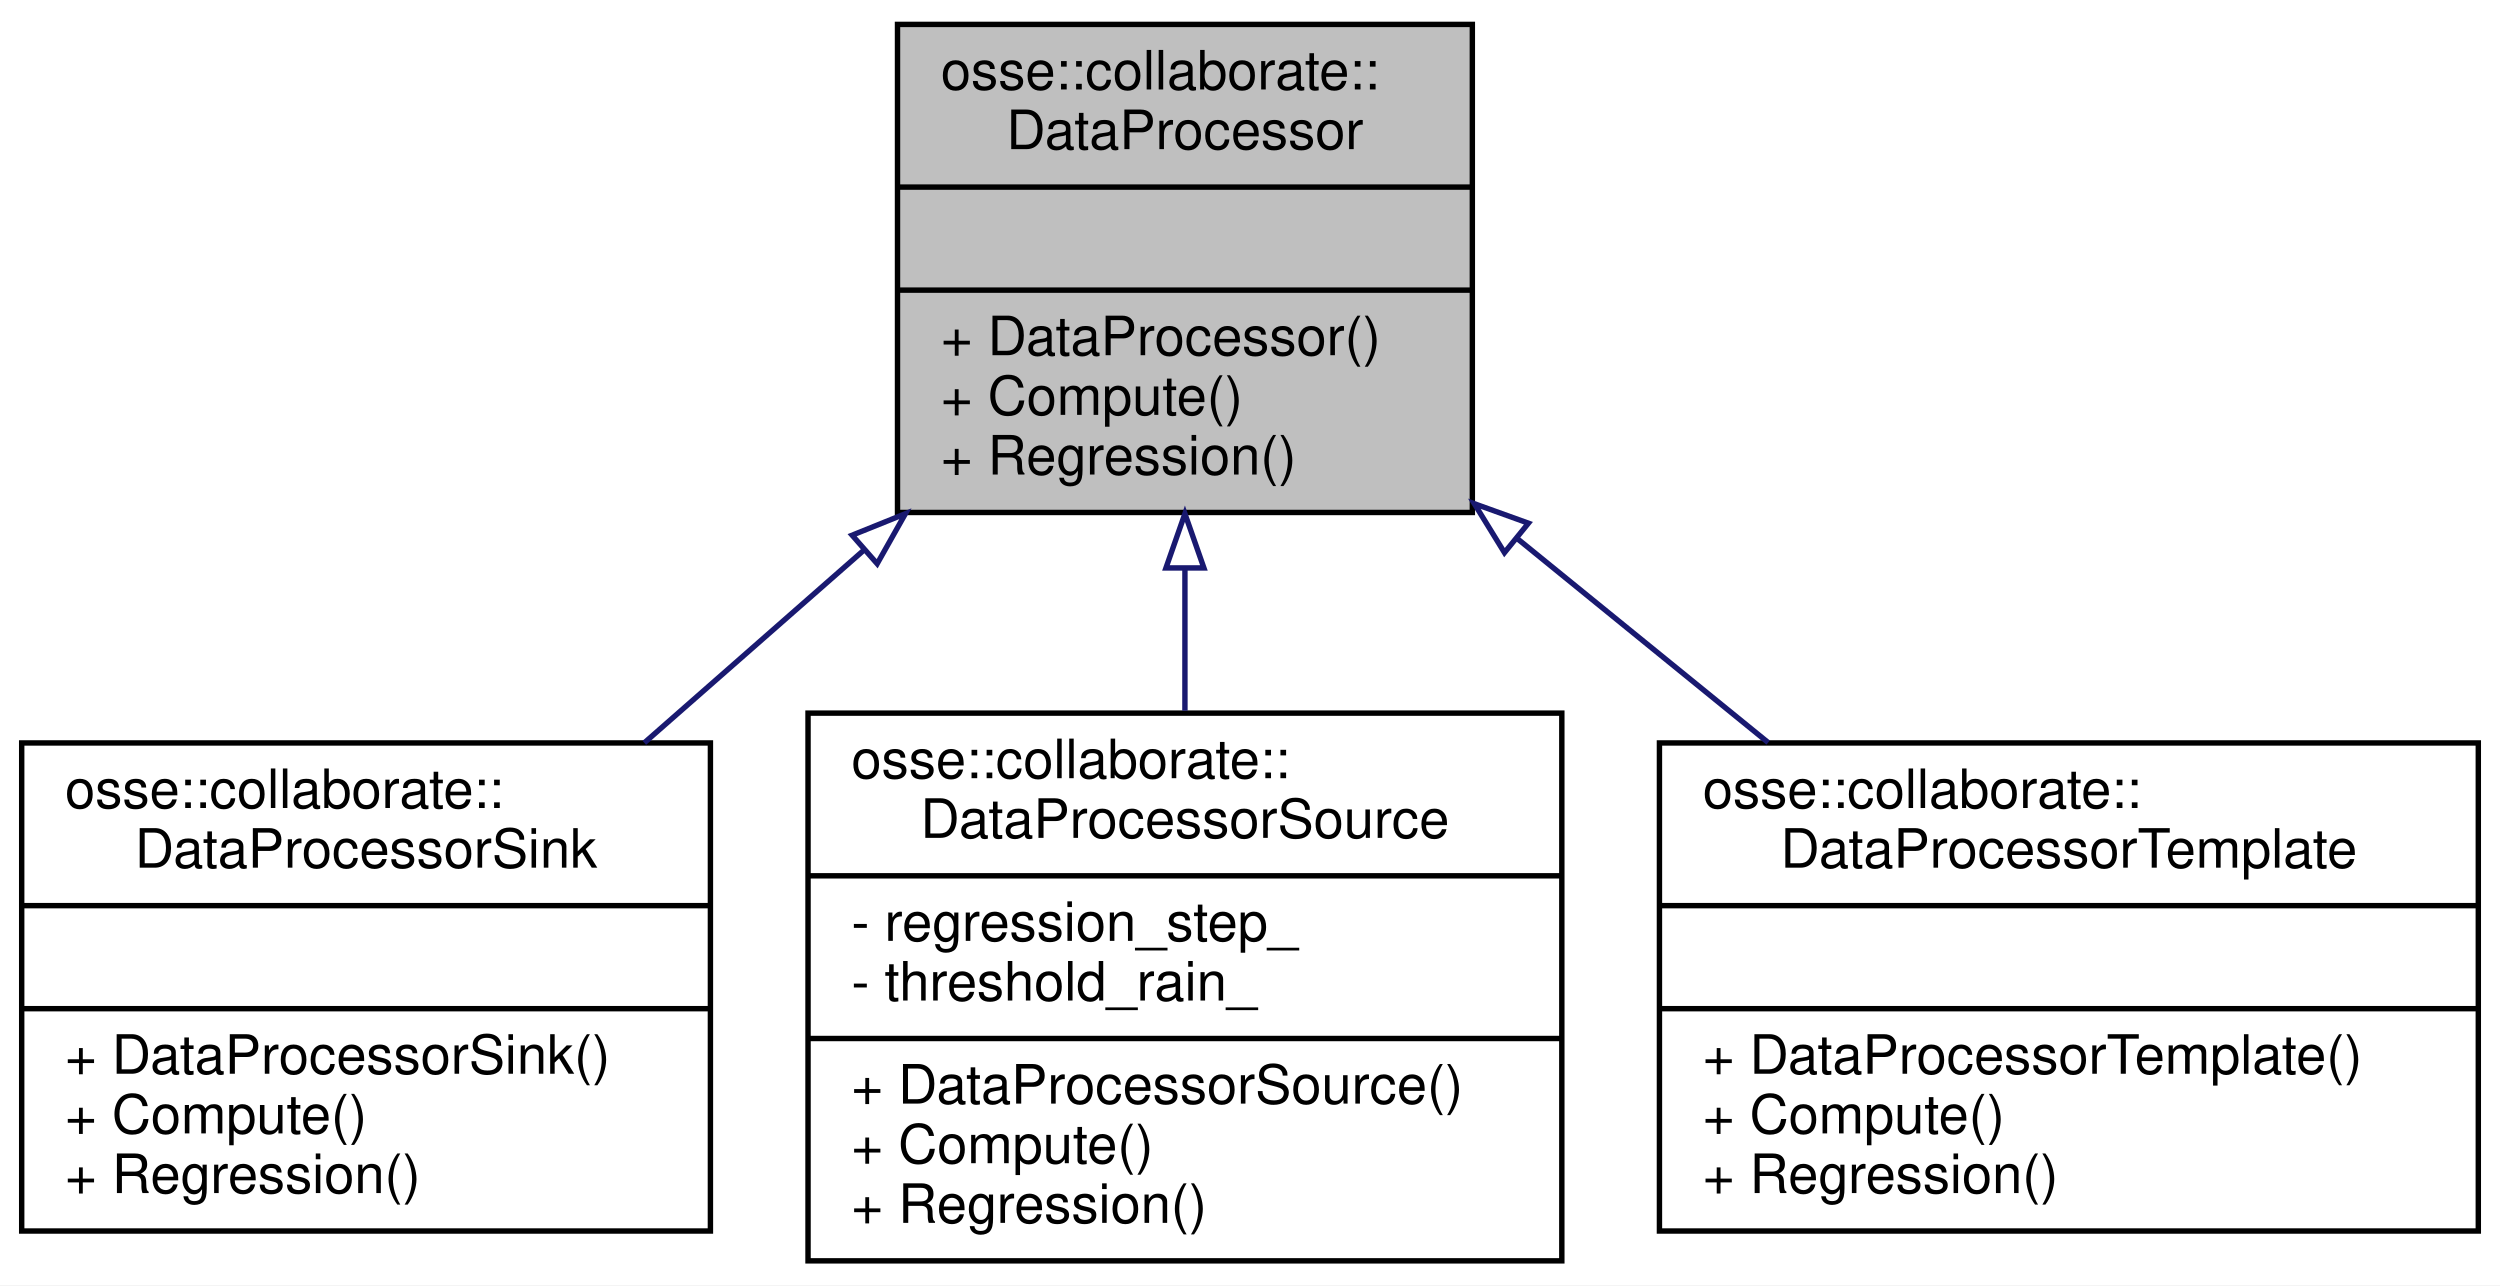
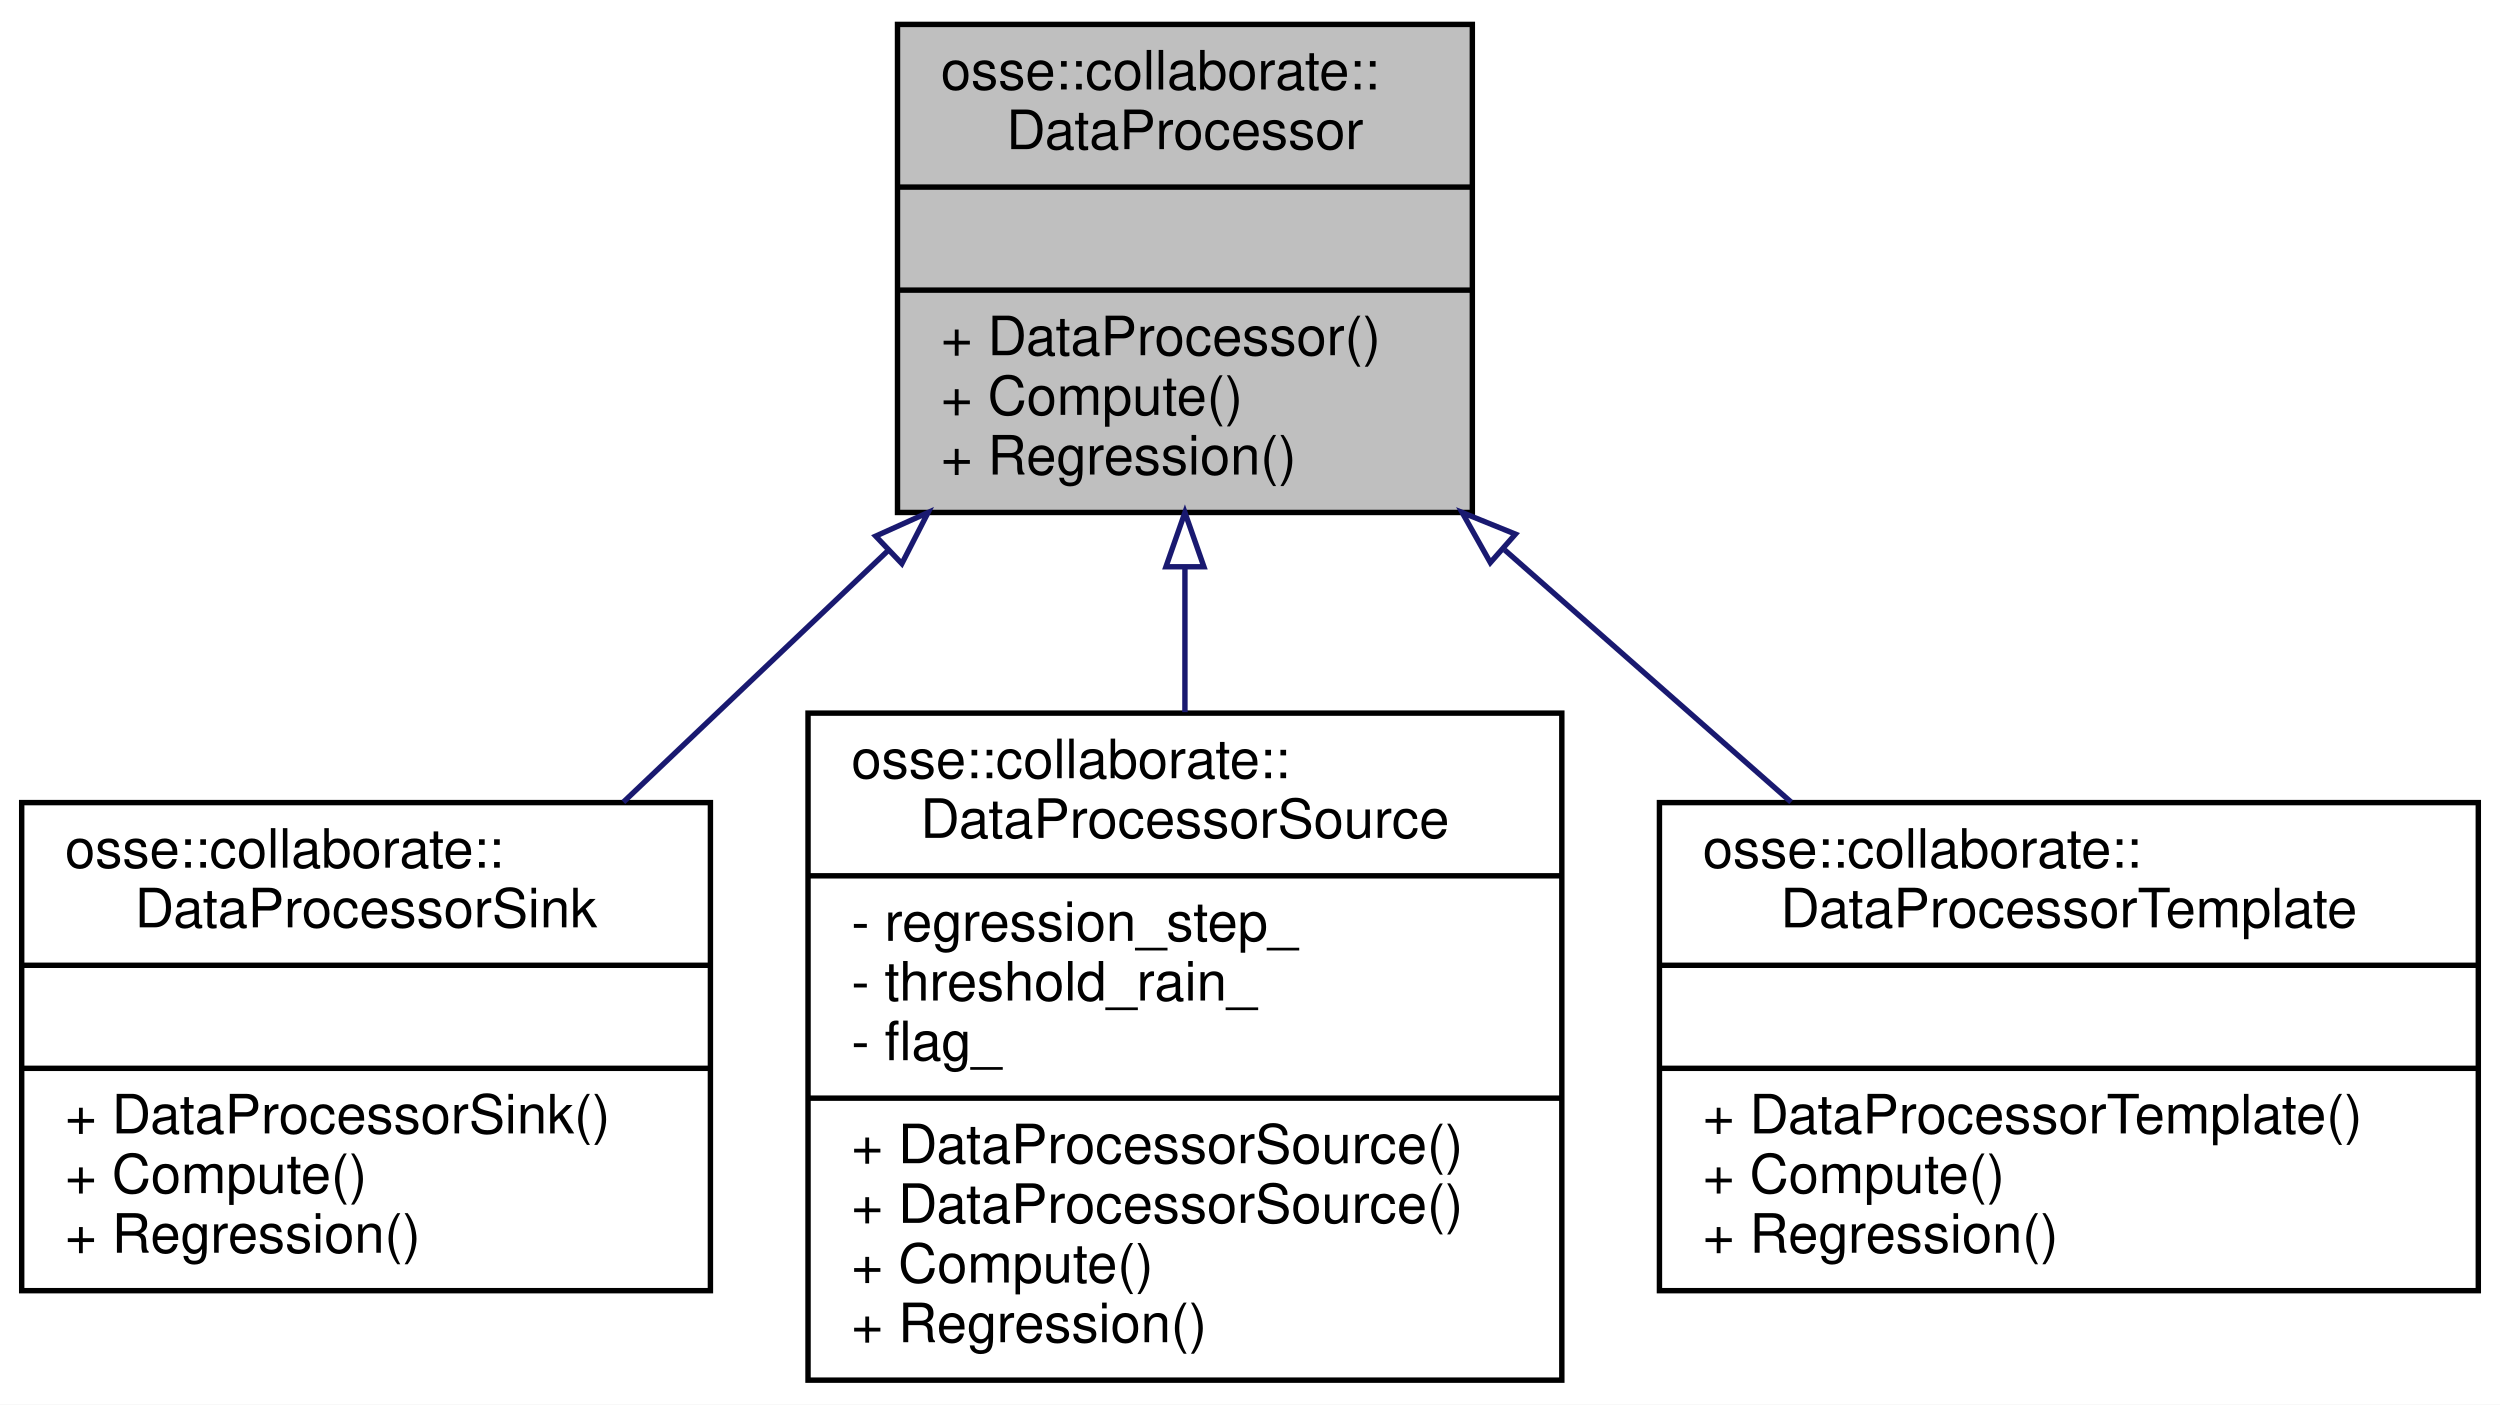
- <svg xmlns="http://www.w3.org/2000/svg" xmlns:xlink="http://www.w3.org/1999/xlink" width="461pt" height="237pt" viewBox="0.00 0.00 461.00 237.00">
-   <g id="graph0" class="graph" transform="scale(1 1) rotate(0) translate(4 233)">
-     <polygon fill="#ffffff" stroke="transparent" points="-4,4 -4,-233 457,-233 457,4 -4,4" />
+ <svg xmlns="http://www.w3.org/2000/svg" xmlns:xlink="http://www.w3.org/1999/xlink" width="461pt" height="259pt" viewBox="0.00 0.00 461.00 259.00">
+   <g id="graph0" class="graph" transform="scale(1 1) rotate(0) translate(4 255)">
+     <polygon fill="#ffffff" stroke="transparent" points="-4,4 -4,-255 457,-255 457,4 -4,4" />
    <g id="node1" class="node">
-       <polygon fill="#bfbfbf" stroke="#000000" points="161.5,-138.5 161.5,-228.5 267.5,-228.5 267.5,-138.5 161.5,-138.5" />
-       <text text-anchor="start" x="169.5" y="-216.5" font-family="Helvetica,sans-Serif" font-size="10.00" fill="#000000">osse::collaborate::</text>
-       <text text-anchor="middle" x="214.5" y="-205.5" font-family="Helvetica,sans-Serif" font-size="10.00" fill="#000000">DataProcessor</text>
-       <polyline fill="none" stroke="#000000" points="161.5,-198.5 267.5,-198.5 " />
-       <text text-anchor="middle" x="214.5" y="-186.5" font-family="Helvetica,sans-Serif" font-size="10.00" fill="#000000"> </text>
-       <polyline fill="none" stroke="#000000" points="161.5,-179.5 267.5,-179.5 " />
-       <text text-anchor="start" x="169.5" y="-167.5" font-family="Helvetica,sans-Serif" font-size="10.00" fill="#000000">+ DataProcessor()</text>
-       <text text-anchor="start" x="169.5" y="-156.5" font-family="Helvetica,sans-Serif" font-size="10.00" fill="#000000">+ Compute()</text>
-       <text text-anchor="start" x="169.5" y="-145.5" font-family="Helvetica,sans-Serif" font-size="10.00" fill="#000000">+ Regression()</text>
+       <polygon fill="#bfbfbf" stroke="#000000" points="161.5,-160.5 161.5,-250.5 267.5,-250.5 267.5,-160.5 161.5,-160.5" />
+       <text text-anchor="start" x="169.5" y="-238.5" font-family="Helvetica,sans-Serif" font-size="10.00" fill="#000000">osse::collaborate::</text>
+       <text text-anchor="middle" x="214.5" y="-227.5" font-family="Helvetica,sans-Serif" font-size="10.00" fill="#000000">DataProcessor</text>
+       <polyline fill="none" stroke="#000000" points="161.5,-220.5 267.5,-220.5 " />
+       <text text-anchor="middle" x="214.5" y="-208.5" font-family="Helvetica,sans-Serif" font-size="10.00" fill="#000000"> </text>
+       <polyline fill="none" stroke="#000000" points="161.5,-201.5 267.5,-201.5 " />
+       <text text-anchor="start" x="169.5" y="-189.5" font-family="Helvetica,sans-Serif" font-size="10.00" fill="#000000">+ DataProcessor()</text>
+       <text text-anchor="start" x="169.5" y="-178.5" font-family="Helvetica,sans-Serif" font-size="10.00" fill="#000000">+ Compute()</text>
+       <text text-anchor="start" x="169.5" y="-167.5" font-family="Helvetica,sans-Serif" font-size="10.00" fill="#000000">+ Regression()</text>
    </g>
    <g id="node2" class="node">
      <g id="a_node2">
        <a xlink:href="classosse_1_1collaborate_1_1_data_processor_sink.html" target="_top" xlink:title="A sink satellite's internal data processor. ">
-           <polygon fill="#ffffff" stroke="#000000" points="0,-6 0,-96 127,-96 127,-6 0,-6" />
-           <text text-anchor="start" x="8" y="-84" font-family="Helvetica,sans-Serif" font-size="10.00" fill="#000000">osse::collaborate::</text>
-           <text text-anchor="middle" x="63.5" y="-73" font-family="Helvetica,sans-Serif" font-size="10.00" fill="#000000">DataProcessorSink</text>
-           <polyline fill="none" stroke="#000000" points="0,-66 127,-66 " />
-           <text text-anchor="middle" x="63.5" y="-54" font-family="Helvetica,sans-Serif" font-size="10.00" fill="#000000"> </text>
-           <polyline fill="none" stroke="#000000" points="0,-47 127,-47 " />
-           <text text-anchor="start" x="8" y="-35" font-family="Helvetica,sans-Serif" font-size="10.00" fill="#000000">+ DataProcessorSink()</text>
-           <text text-anchor="start" x="8" y="-24" font-family="Helvetica,sans-Serif" font-size="10.00" fill="#000000">+ Compute()</text>
-           <text text-anchor="start" x="8" y="-13" font-family="Helvetica,sans-Serif" font-size="10.00" fill="#000000">+ Regression()</text>
+           <polygon fill="#ffffff" stroke="#000000" points="0,-17 0,-107 127,-107 127,-17 0,-17" />
+           <text text-anchor="start" x="8" y="-95" font-family="Helvetica,sans-Serif" font-size="10.00" fill="#000000">osse::collaborate::</text>
+           <text text-anchor="middle" x="63.5" y="-84" font-family="Helvetica,sans-Serif" font-size="10.00" fill="#000000">DataProcessorSink</text>
+           <polyline fill="none" stroke="#000000" points="0,-77 127,-77 " />
+           <text text-anchor="middle" x="63.5" y="-65" font-family="Helvetica,sans-Serif" font-size="10.00" fill="#000000"> </text>
+           <polyline fill="none" stroke="#000000" points="0,-58 127,-58 " />
+           <text text-anchor="start" x="8" y="-46" font-family="Helvetica,sans-Serif" font-size="10.00" fill="#000000">+ DataProcessorSink()</text>
+           <text text-anchor="start" x="8" y="-35" font-family="Helvetica,sans-Serif" font-size="10.00" fill="#000000">+ Compute()</text>
+           <text text-anchor="start" x="8" y="-24" font-family="Helvetica,sans-Serif" font-size="10.00" fill="#000000">+ Regression()</text>
        </a>
      </g>
    </g>
    <g id="edge1" class="edge">
-       <path fill="none" stroke="#191970" d="M155.195,-131.461C141.85,-119.751 127.797,-107.419 114.811,-96.025" />
-       <polygon fill="none" stroke="#191970" points="153.132,-134.307 162.957,-138.272 157.749,-129.045 153.132,-134.307" />
+       <path fill="none" stroke="#191970" d="M159.885,-153.597C143.867,-138.375 126.487,-121.859 110.954,-107.097" />
+       <polygon fill="none" stroke="#191970" points="157.477,-156.138 167.137,-160.489 162.299,-151.064 157.477,-156.138" />
    </g>
    <g id="node3" class="node">
      <g id="a_node3">
        <a xlink:href="classosse_1_1collaborate_1_1_data_processor_source.html" target="_top" xlink:title="A source/informer satellite's internal data processor. ">
-           <polygon fill="#ffffff" stroke="#000000" points="145,-.5 145,-101.5 284,-101.5 284,-.5 145,-.5" />
-           <text text-anchor="start" x="153" y="-89.5" font-family="Helvetica,sans-Serif" font-size="10.00" fill="#000000">osse::collaborate::</text>
-           <text text-anchor="middle" x="214.5" y="-78.5" font-family="Helvetica,sans-Serif" font-size="10.00" fill="#000000">DataProcessorSource</text>
-           <polyline fill="none" stroke="#000000" points="145,-71.5 284,-71.5 " />
-           <text text-anchor="start" x="153" y="-59.5" font-family="Helvetica,sans-Serif" font-size="10.00" fill="#000000">- regression_step_</text>
-           <text text-anchor="start" x="153" y="-48.5" font-family="Helvetica,sans-Serif" font-size="10.00" fill="#000000">- threshold_rain_</text>
-           <polyline fill="none" stroke="#000000" points="145,-41.5 284,-41.5 " />
+           <polygon fill="#ffffff" stroke="#000000" points="145,-.5 145,-123.5 284,-123.5 284,-.5 145,-.5" />
+           <text text-anchor="start" x="153" y="-111.5" font-family="Helvetica,sans-Serif" font-size="10.00" fill="#000000">osse::collaborate::</text>
+           <text text-anchor="middle" x="214.5" y="-100.5" font-family="Helvetica,sans-Serif" font-size="10.00" fill="#000000">DataProcessorSource</text>
+           <polyline fill="none" stroke="#000000" points="145,-93.5 284,-93.5 " />
+           <text text-anchor="start" x="153" y="-81.5" font-family="Helvetica,sans-Serif" font-size="10.00" fill="#000000">- regression_step_</text>
+           <text text-anchor="start" x="153" y="-70.5" font-family="Helvetica,sans-Serif" font-size="10.00" fill="#000000">- threshold_rain_</text>
+           <text text-anchor="start" x="153" y="-59.5" font-family="Helvetica,sans-Serif" font-size="10.00" fill="#000000">- flag_</text>
+           <polyline fill="none" stroke="#000000" points="145,-52.5 284,-52.5 " />
+           <text text-anchor="start" x="153" y="-40.5" font-family="Helvetica,sans-Serif" font-size="10.00" fill="#000000">+ DataProcessorSource()</text>
          <text text-anchor="start" x="153" y="-29.5" font-family="Helvetica,sans-Serif" font-size="10.00" fill="#000000">+ DataProcessorSource()</text>
          <text text-anchor="start" x="153" y="-18.5" font-family="Helvetica,sans-Serif" font-size="10.00" fill="#000000">+ Compute()</text>
          <text text-anchor="start" x="153" y="-7.5" font-family="Helvetica,sans-Serif" font-size="10.00" fill="#000000">+ Regression()</text>
        </a>
      </g>
    </g>
    <g id="edge2" class="edge">
-       <path fill="none" stroke="#191970" d="M214.5,-128.21C214.5,-119.505 214.5,-110.541 214.5,-101.941" />
-       <polygon fill="none" stroke="#191970" points="211,-128.272 214.5,-138.272 218,-128.272 211,-128.272" />
+       <path fill="none" stroke="#191970" d="M214.5,-150.414C214.5,-141.665 214.5,-132.566 214.5,-123.678" />
+       <polygon fill="none" stroke="#191970" points="211,-150.489 214.5,-160.489 218,-150.489 211,-150.489" />
    </g>
    <g id="node4" class="node">
      <g id="a_node4">
        <a xlink:href="classosse_1_1collaborate_1_1_data_processor_template.html" target="_top" xlink:title="A template satellite's internal data processor. ">
-           <polygon fill="#ffffff" stroke="#000000" points="302,-6 302,-96 453,-96 453,-6 302,-6" />
-           <text text-anchor="start" x="310" y="-84" font-family="Helvetica,sans-Serif" font-size="10.00" fill="#000000">osse::collaborate::</text>
-           <text text-anchor="middle" x="377.5" y="-73" font-family="Helvetica,sans-Serif" font-size="10.00" fill="#000000">DataProcessorTemplate</text>
-           <polyline fill="none" stroke="#000000" points="302,-66 453,-66 " />
-           <text text-anchor="middle" x="377.5" y="-54" font-family="Helvetica,sans-Serif" font-size="10.00" fill="#000000"> </text>
-           <polyline fill="none" stroke="#000000" points="302,-47 453,-47 " />
-           <text text-anchor="start" x="310" y="-35" font-family="Helvetica,sans-Serif" font-size="10.00" fill="#000000">+ DataProcessorTemplate()</text>
-           <text text-anchor="start" x="310" y="-24" font-family="Helvetica,sans-Serif" font-size="10.00" fill="#000000">+ Compute()</text>
-           <text text-anchor="start" x="310" y="-13" font-family="Helvetica,sans-Serif" font-size="10.00" fill="#000000">+ Regression()</text>
+           <polygon fill="#ffffff" stroke="#000000" points="302,-17 302,-107 453,-107 453,-17 302,-17" />
+           <text text-anchor="start" x="310" y="-95" font-family="Helvetica,sans-Serif" font-size="10.00" fill="#000000">osse::collaborate::</text>
+           <text text-anchor="middle" x="377.5" y="-84" font-family="Helvetica,sans-Serif" font-size="10.00" fill="#000000">DataProcessorTemplate</text>
+           <polyline fill="none" stroke="#000000" points="302,-77 453,-77 " />
+           <text text-anchor="middle" x="377.5" y="-65" font-family="Helvetica,sans-Serif" font-size="10.00" fill="#000000"> </text>
+           <polyline fill="none" stroke="#000000" points="302,-58 453,-58 " />
+           <text text-anchor="start" x="310" y="-46" font-family="Helvetica,sans-Serif" font-size="10.00" fill="#000000">+ DataProcessorTemplate()</text>
+           <text text-anchor="start" x="310" y="-35" font-family="Helvetica,sans-Serif" font-size="10.00" fill="#000000">+ Compute()</text>
+           <text text-anchor="start" x="310" y="-24" font-family="Helvetica,sans-Serif" font-size="10.00" fill="#000000">+ Regression()</text>
        </a>
      </g>
    </g>
    <g id="edge3" class="edge">
-       <path fill="none" stroke="#191970" d="M275.72,-133.735C290.926,-121.375 307.138,-108.197 322.049,-96.075" />
-       <polygon fill="none" stroke="#191970" points="273.424,-131.091 267.872,-140.114 277.84,-136.523 273.424,-131.091" />
+       <path fill="none" stroke="#191970" d="M273.456,-153.597C290.747,-138.375 309.507,-121.859 326.274,-107.097" />
+       <polygon fill="none" stroke="#191970" points="270.82,-151.255 265.627,-160.489 275.445,-156.509 270.82,-151.255" />
    </g>
  </g>
</svg>
